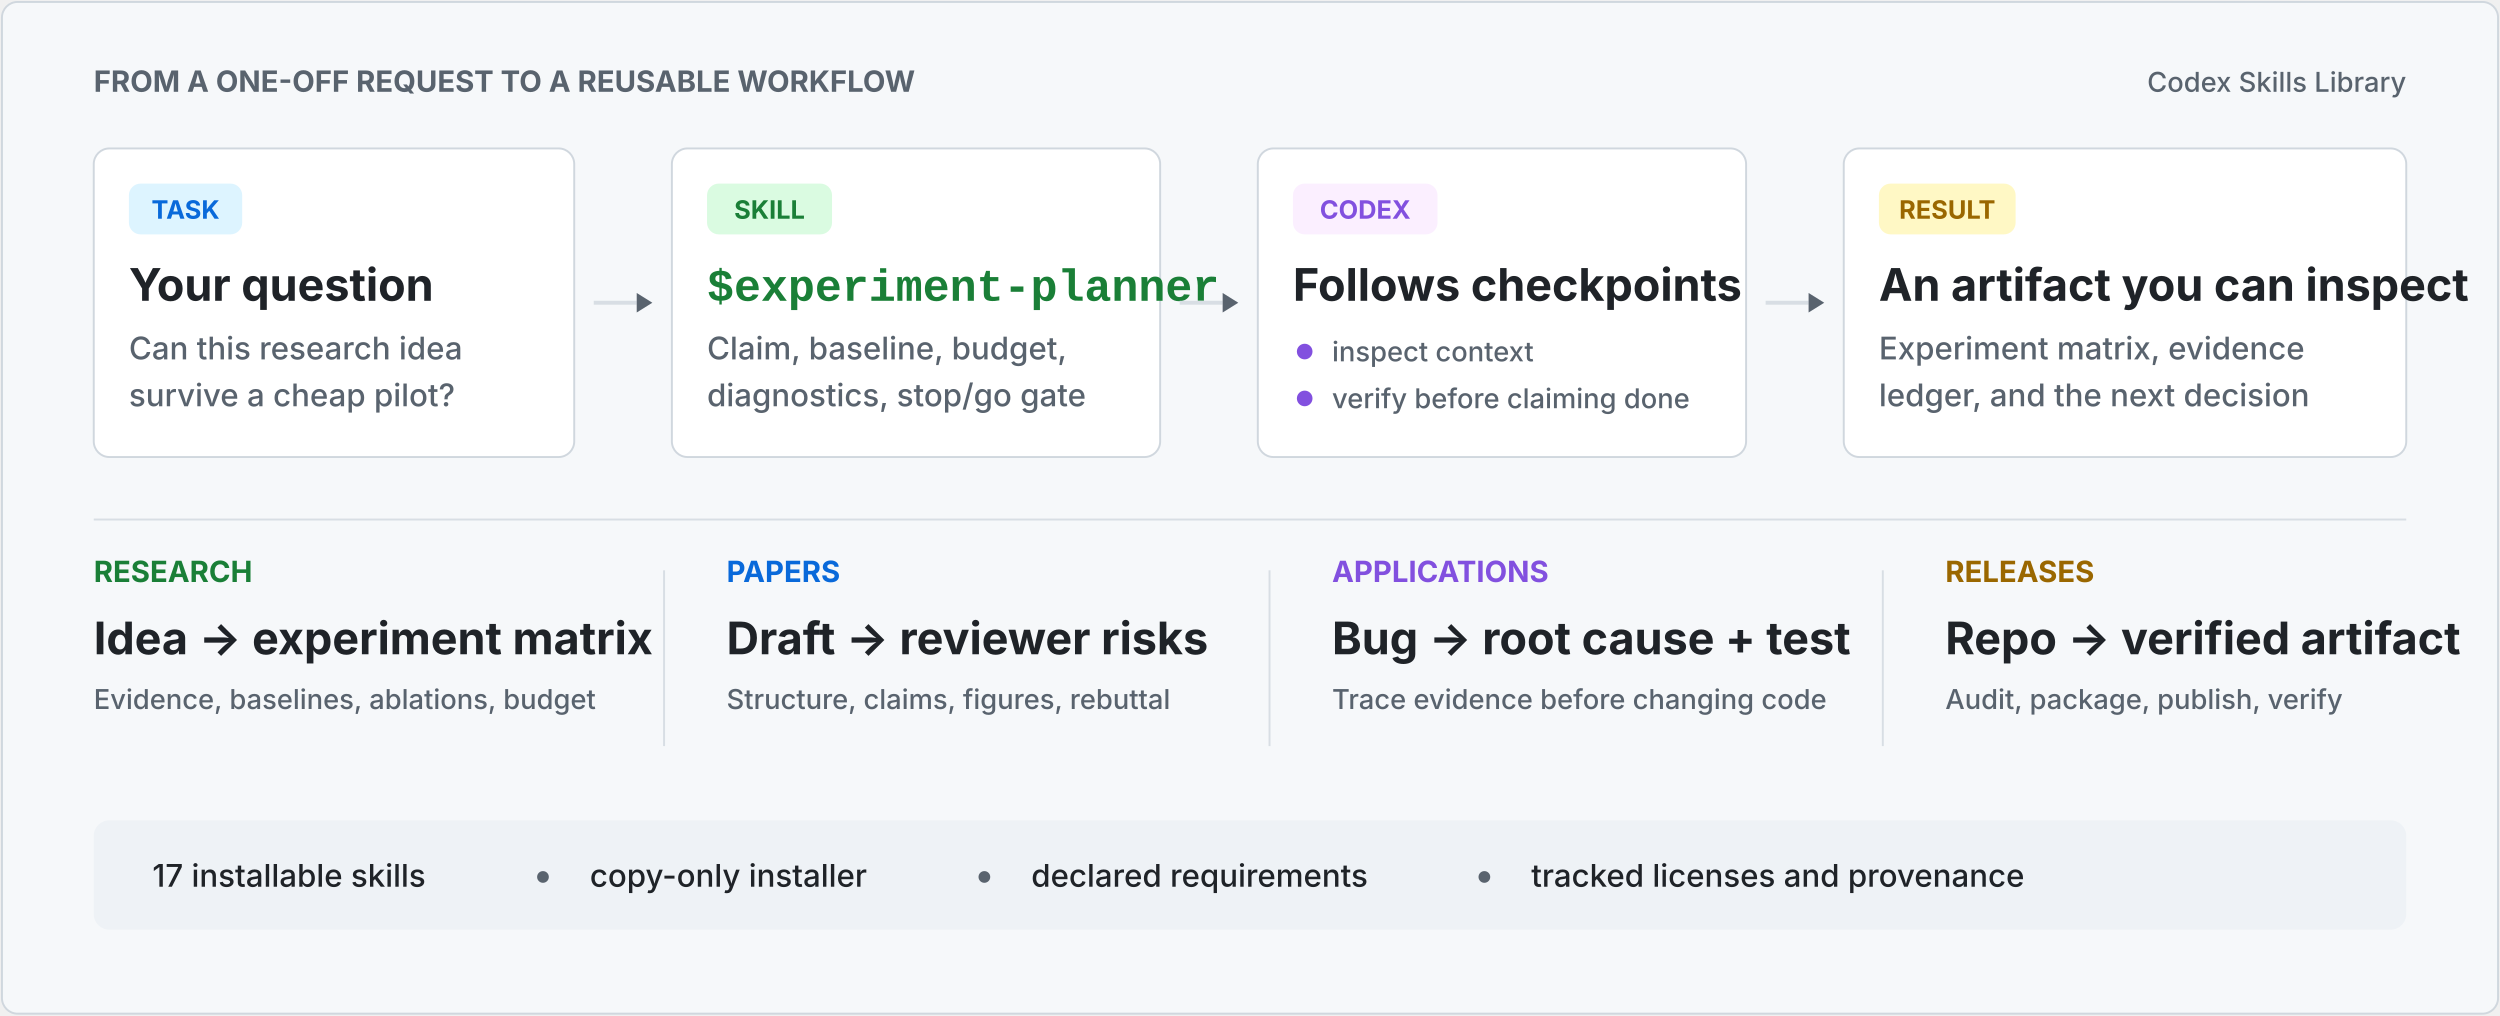
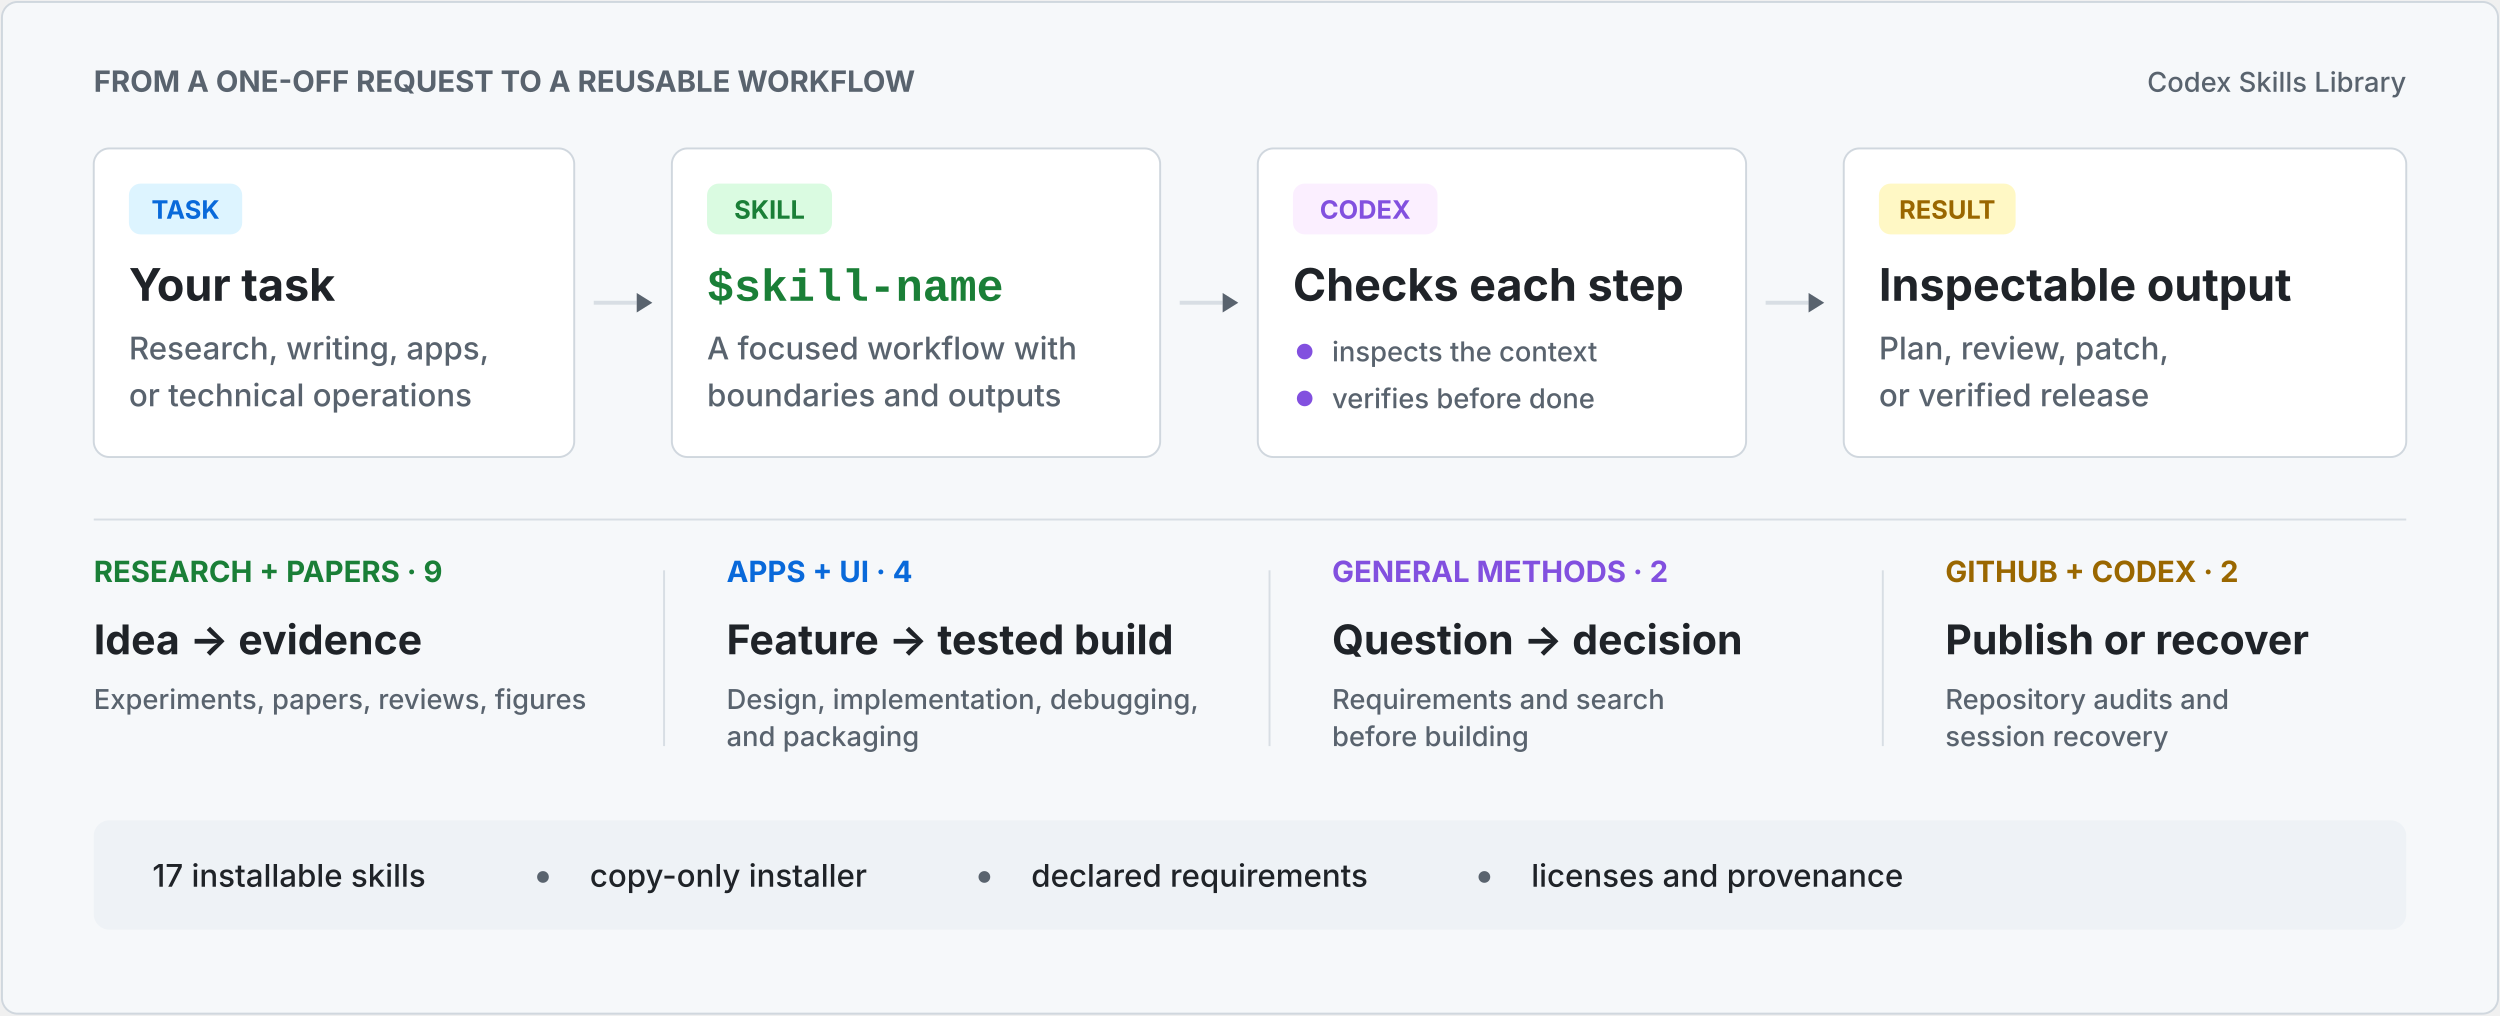
<svg xmlns="http://www.w3.org/2000/svg" viewBox="0 0 1280 520" role="img" aria-labelledby="title desc">
  <style>
    .canvas { fill: #f6f8fa; }
    .surface { fill: #ffffff; }
    .soft { fill: #eef2f6; }
    .border { fill: none; stroke: #d0d7de; }
    .divider { stroke: #d8dee4; }
    .text { fill: #1f2328; }
    .muted { fill: #59636e; }
    .blue { fill: #0969da; }
    .blue-soft { fill: #ddf4ff; }
    .green { fill: #1a7f37; }
    .green-soft { fill: #dafbe1; }
    .amber { fill: #9a6700; }
    .amber-soft { fill: #fff8c5; }
    .purple { fill: #8250df; }
    .purple-soft { fill: #fbefff; }
    .sans { font-family: -apple-system, BlinkMacSystemFont, "Segoe UI", sans-serif; }
    .mono { font-family: "SFMono-Regular", Consolas, "Liberation Mono", monospace; }
    .eyebrow { font-size: 15px; font-weight: 700; }
    .title { font-size: 23px; font-weight: 700; }
+     .group-title { font-size: 21px; font-weight: 700; }
    .body { font-size: 16px; font-weight: 500; }
    .small { font-size: 14px; font-weight: 500; }
    .step { font-size: 13px; font-weight: 700; }
    @media (prefers-color-scheme: dark) {
      .canvas { fill: #0d1117; }
      .surface { fill: #161b22; }
      .soft { fill: #21262d; }
      .border { stroke: #30363d; }
      .divider { stroke: #30363d; }
      .text { fill: #f0f6fc; }
      .muted { fill: #9da7b3; }
      .blue { fill: #58a6ff; }
      .blue-soft { fill: #112d4e; }
      .green { fill: #3fb950; }
      .green-soft { fill: #12261a; }
      .amber { fill: #d29922; }
      .amber-soft { fill: #342a0e; }
      .purple { fill: #bc8cff; }
      .purple-soft { fill: #2b1b3d; }
    }
  </style>
  <rect class="canvas" x="1" y="1" width="1278" height="518" rx="8" />
  <rect class="border" x="1" y="1" width="1278" height="518" rx="8" />
  <text class="sans eyebrow muted" x="48" y="47">FROM A ONE-OFF REQUEST TO A REUSABLE WORKFLOW</text>
  <text class="sans small muted" x="1232" y="47" text-anchor="end">Codex Skills Library</text>
  <g transform="translate(48 76)">
    <rect class="surface" width="246" height="158" rx="8" />
    <rect class="border" width="246" height="158" rx="8" />
    <rect class="blue-soft" x="18" y="18" width="58" height="26" rx="6" />
    <text class="sans step blue" x="47" y="36" text-anchor="middle">TASK</text>
-     <text class="sans title text" x="18" y="78">Your question</text>
-     <text class="sans body muted" x="18" y="108">Can this research idea</text>
-     <text class="sans body muted" x="18" y="132">survive a cheap pilot?</text>
+     <text class="sans title text" x="18" y="78">Your task</text>
+     <text class="sans body muted" x="18" y="108">Research, writing, apps,</text>
+     <text class="sans body muted" x="18" y="132">or technical operations</text>
  </g>
  <path class="divider" d="M304 155 H326" stroke-width="2" />
  <path class="muted" d="M326 150 L334 155 L326 160 Z" />
  <g transform="translate(344 76)">
    <rect class="surface" width="250" height="158" rx="8" />
    <rect class="border" width="250" height="158" rx="8" />
    <rect class="green-soft" x="18" y="18" width="64" height="26" rx="6" />
    <text class="sans step green" x="50" y="36" text-anchor="middle">SKILL</text>
-     <text class="mono title green" x="18" y="78">$experiment-planner</text>
-     <text class="sans body muted" x="18" y="108">Claim, baseline, budget,</text>
-     <text class="sans body muted" x="18" y="132">diagnostics, stop/go gate</text>
+     <text class="mono title green" x="18" y="78">$skill-name</text>
+     <text class="sans body muted" x="18" y="108">A focused workflow with</text>
+     <text class="sans body muted" x="18" y="132">boundaries and outputs</text>
  </g>
  <path class="divider" d="M604 155 H626" stroke-width="2" />
  <path class="muted" d="M626 150 L634 155 L626 160 Z" />
  <g transform="translate(644 76)">
    <rect class="surface" width="250" height="158" rx="8" />
    <rect class="border" width="250" height="158" rx="8" />
    <rect class="purple-soft" x="18" y="18" width="74" height="26" rx="6" />
    <text class="sans step purple" x="55" y="36" text-anchor="middle">CODEX</text>
-     <text class="sans title text" x="18" y="78">Follows checkpoints</text>
+     <text class="sans title text" x="18" y="78">Checks each step</text>
    <circle class="purple" cx="24" cy="104" r="4" />
-     <text class="sans small muted" x="38" y="109">inspect context</text>
+     <text class="sans small muted" x="38" y="109">inspects the context</text>
    <circle class="purple" cx="24" cy="128" r="4" />
-     <text class="sans small muted" x="38" y="133">verify before claiming done</text>
+     <text class="sans small muted" x="38" y="133">verifies before done</text>
  </g>
  <path class="divider" d="M904 155 H926" stroke-width="2" />
  <path class="muted" d="M926 150 L934 155 L926 160 Z" />
  <g transform="translate(944 76)">
    <rect class="surface" width="288" height="158" rx="8" />
    <rect class="border" width="288" height="158" rx="8" />
    <rect class="amber-soft" x="18" y="18" width="70" height="26" rx="6" />
    <text class="sans step amber" x="53" y="36" text-anchor="middle">RESULT</text>
-     <text class="sans title text" x="18" y="78">An artifact you can inspect</text>
-     <text class="sans body muted" x="18" y="108">Experiment matrix, evidence</text>
-     <text class="sans body muted" x="18" y="132">ledger, and the next decision</text>
+     <text class="sans title text" x="18" y="78">Inspectable output</text>
+     <text class="sans body muted" x="18" y="108">Plan, review, patch,</text>
+     <text class="sans body muted" x="18" y="132">or verified release</text>
  </g>
  <line class="divider" x1="48" y1="266" x2="1232" y2="266" />
  <g transform="translate(48 298)">
-     <text class="sans eyebrow green" x="0" y="0">RESEARCH</text>
-     <text class="sans title text" x="0" y="37">Idea → experiment matrix</text>
-     <text class="sans small muted" x="0" y="65">Evidence, baselines, ablations, budget</text>
+     <text class="sans eyebrow green" x="0" y="0">RESEARCH + PAPERS · 9</text>
+     <text class="sans group-title text" x="0" y="37">Idea → evidence</text>
+     <text class="sans small muted" x="0" y="65">Experiments, papers, reviews, figures</text>
  </g>
  <line class="divider" x1="340" y1="292" x2="340" y2="382" />
  <g transform="translate(372 298)">
-     <text class="sans eyebrow blue" x="0" y="0">PAPERS</text>
-     <text class="sans title text" x="0" y="37">Draft → reviewer risks</text>
-     <text class="sans small muted" x="0" y="65">Structure, claims, figures, rebuttal</text>
+     <text class="sans eyebrow blue" x="0" y="0">APPS + UI · 4</text>
+     <text class="sans group-title text" x="0" y="37">Feature → tested build</text>
+     <text class="sans small muted" x="0" y="65">Design, implementation, debugging,</text>
+     <text class="sans small muted" x="0" y="84">and packaging</text>
  </g>
  <line class="divider" x1="650" y1="292" x2="650" y2="382" />
  <g transform="translate(682 298)">
-     <text class="sans eyebrow purple" x="0" y="0">APPLICATIONS</text>
-     <text class="sans title text" x="0" y="37">Bug → root cause + test</text>
-     <text class="sans small muted" x="0" y="65">Trace evidence before changing code</text>
+     <text class="sans eyebrow purple" x="0" y="0">GENERAL METHODS · 2</text>
+     <text class="sans group-title text" x="0" y="37">Question → decision</text>
+     <text class="sans small muted" x="0" y="65">Requirements and search</text>
+     <text class="sans small muted" x="0" y="84">before building</text>
  </g>
  <line class="divider" x1="964" y1="292" x2="964" y2="382" />
  <g transform="translate(996 298)">
-     <text class="sans eyebrow amber" x="0" y="0">RELEASES</text>
-     <text class="sans title text" x="0" y="37">Repo → verified artifact</text>
-     <text class="sans small muted" x="0" y="65">Audit, package, publish, verify</text>
+     <text class="sans eyebrow amber" x="0" y="0">GITHUB + CODEX · 2</text>
+     <text class="sans group-title text" x="0" y="37">Publish or recover</text>
+     <text class="sans small muted" x="0" y="65">Repository audits and</text>
+     <text class="sans small muted" x="0" y="84">session recovery</text>
  </g>
  <rect class="soft" x="48" y="420" width="1184" height="56" rx="8" />
  <text class="sans body text" x="78" y="454">17 installable skills</text>
  <circle class="muted" cx="278" cy="449" r="3" />
  <text class="sans body text" x="302" y="454">copy-only installer</text>
  <circle class="muted" cx="504" cy="449" r="3" />
  <text class="sans body text" x="528" y="454">declared requirements</text>
  <circle class="muted" cx="760" cy="449" r="3" />
-   <text class="sans body text" x="784" y="454">tracked licenses and provenance</text>
+   <text class="sans body text" x="784" y="454">licenses and provenance</text>
</svg>
